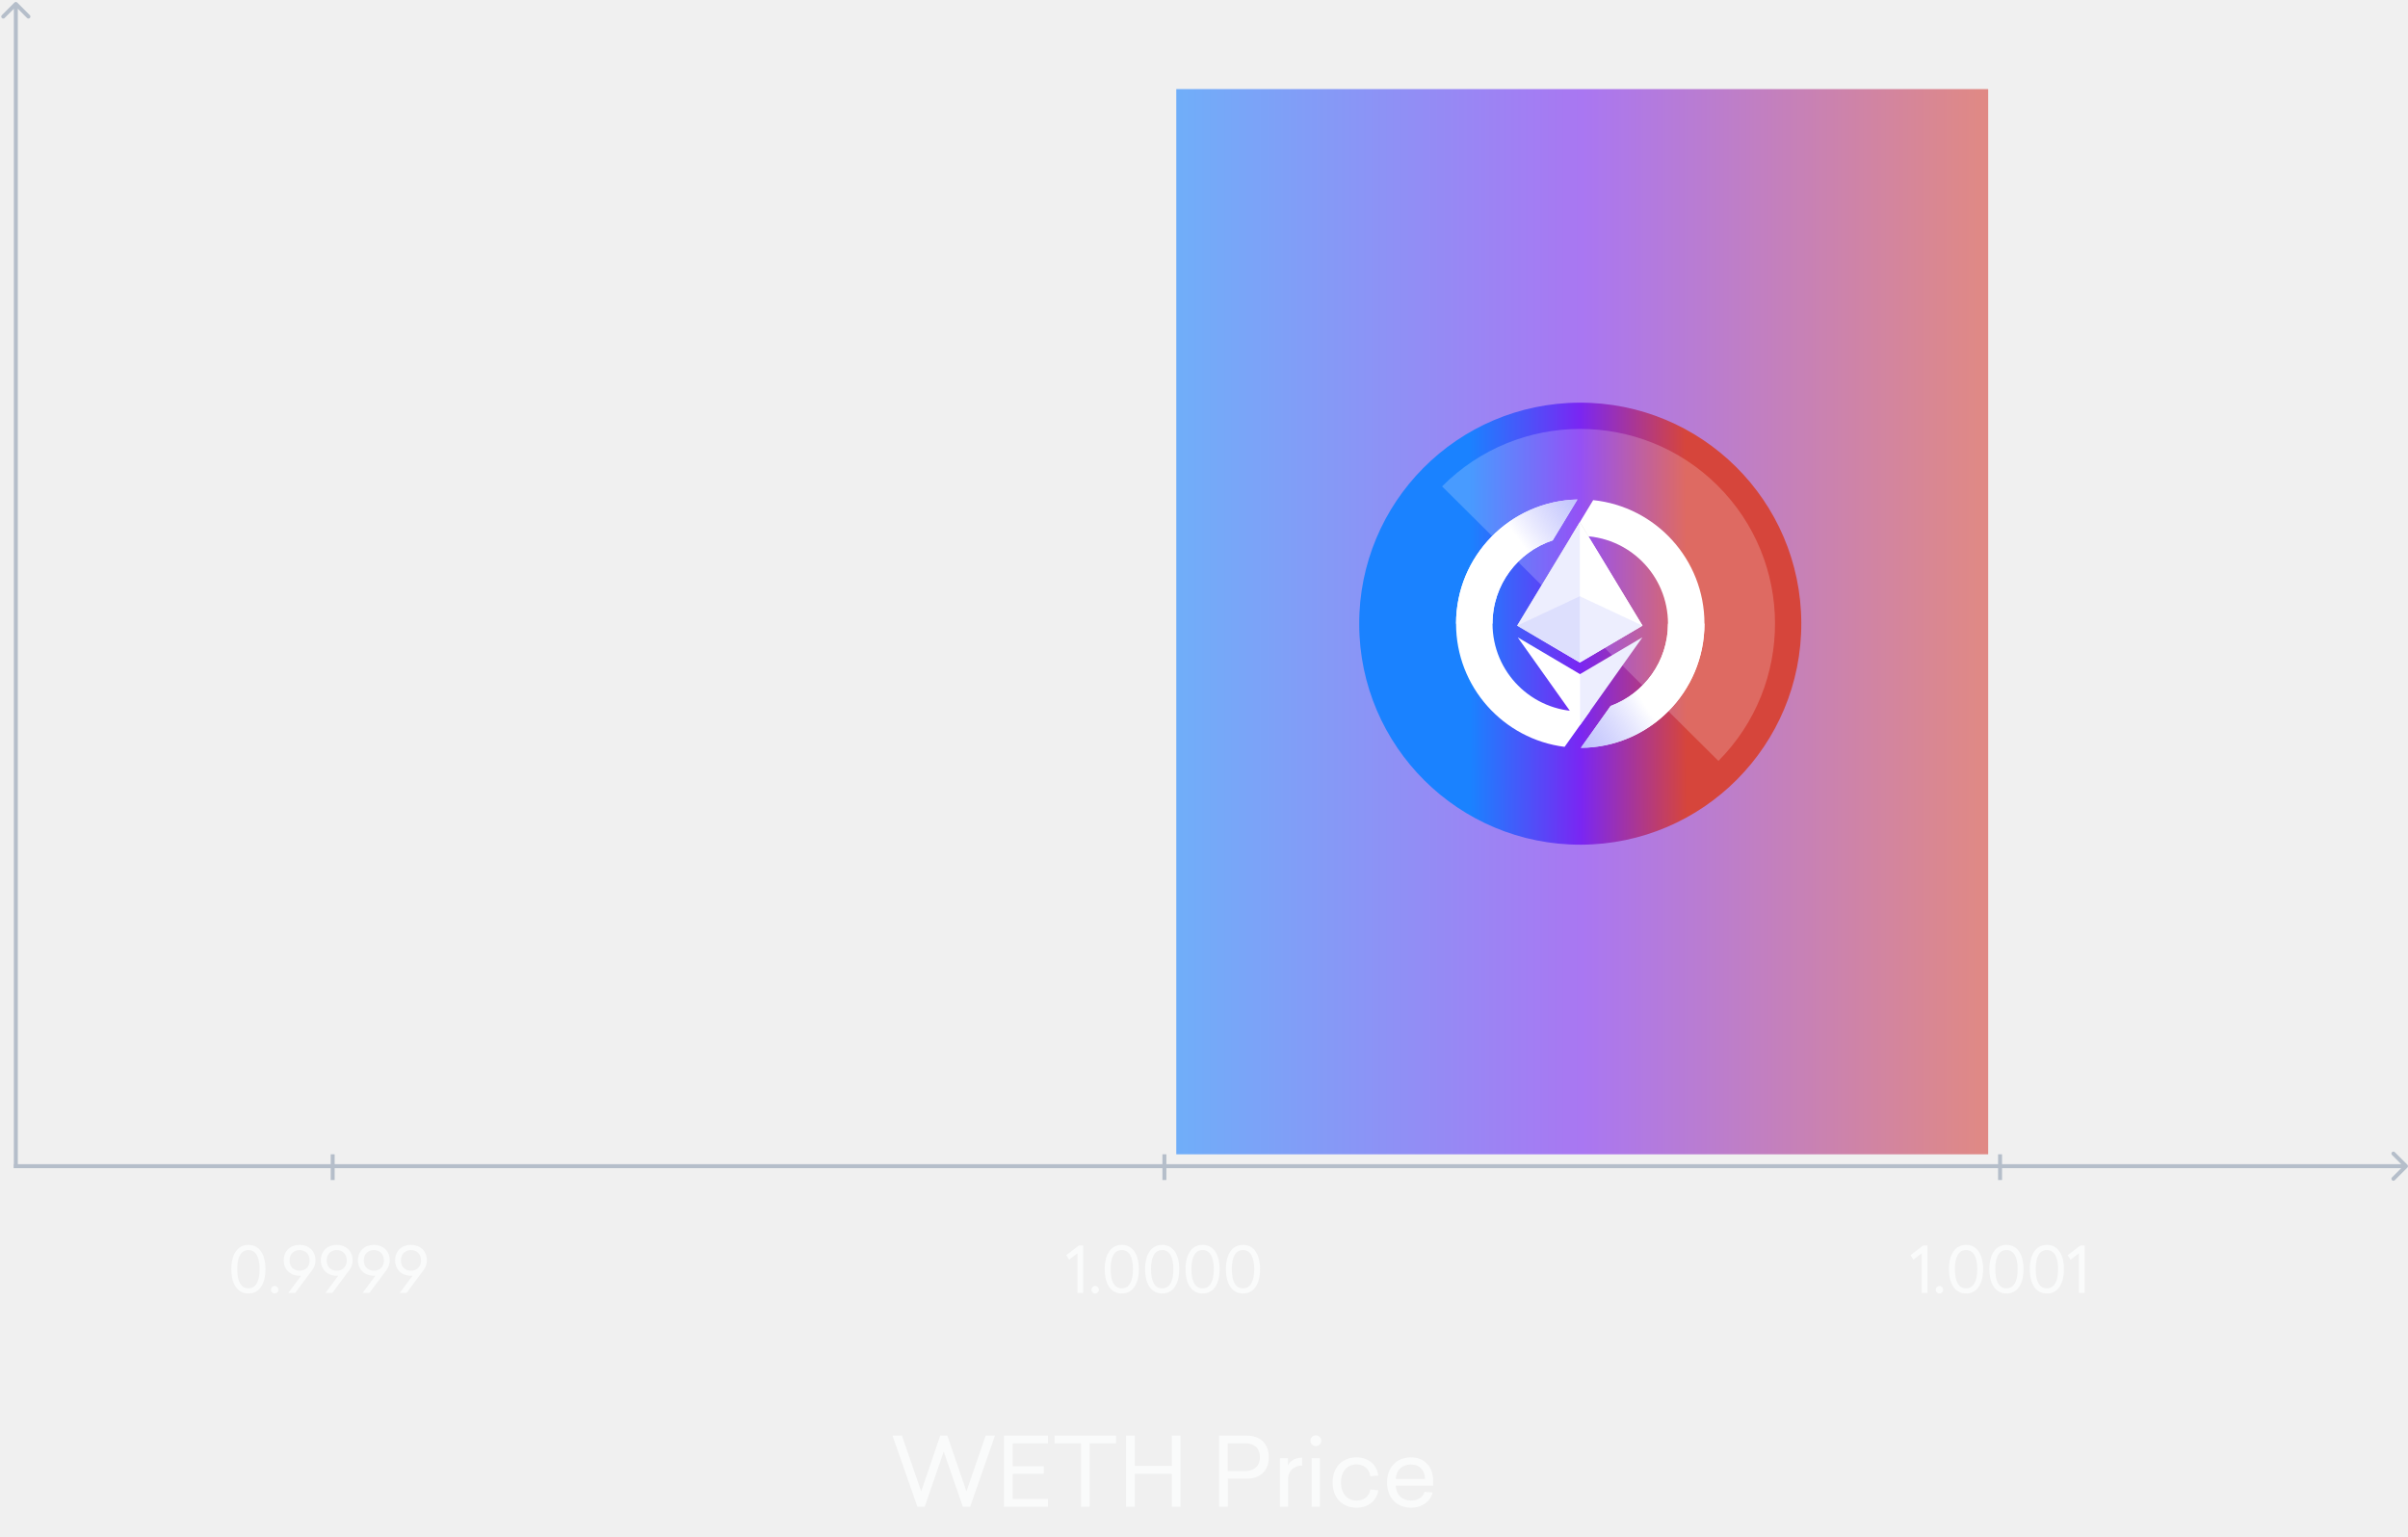
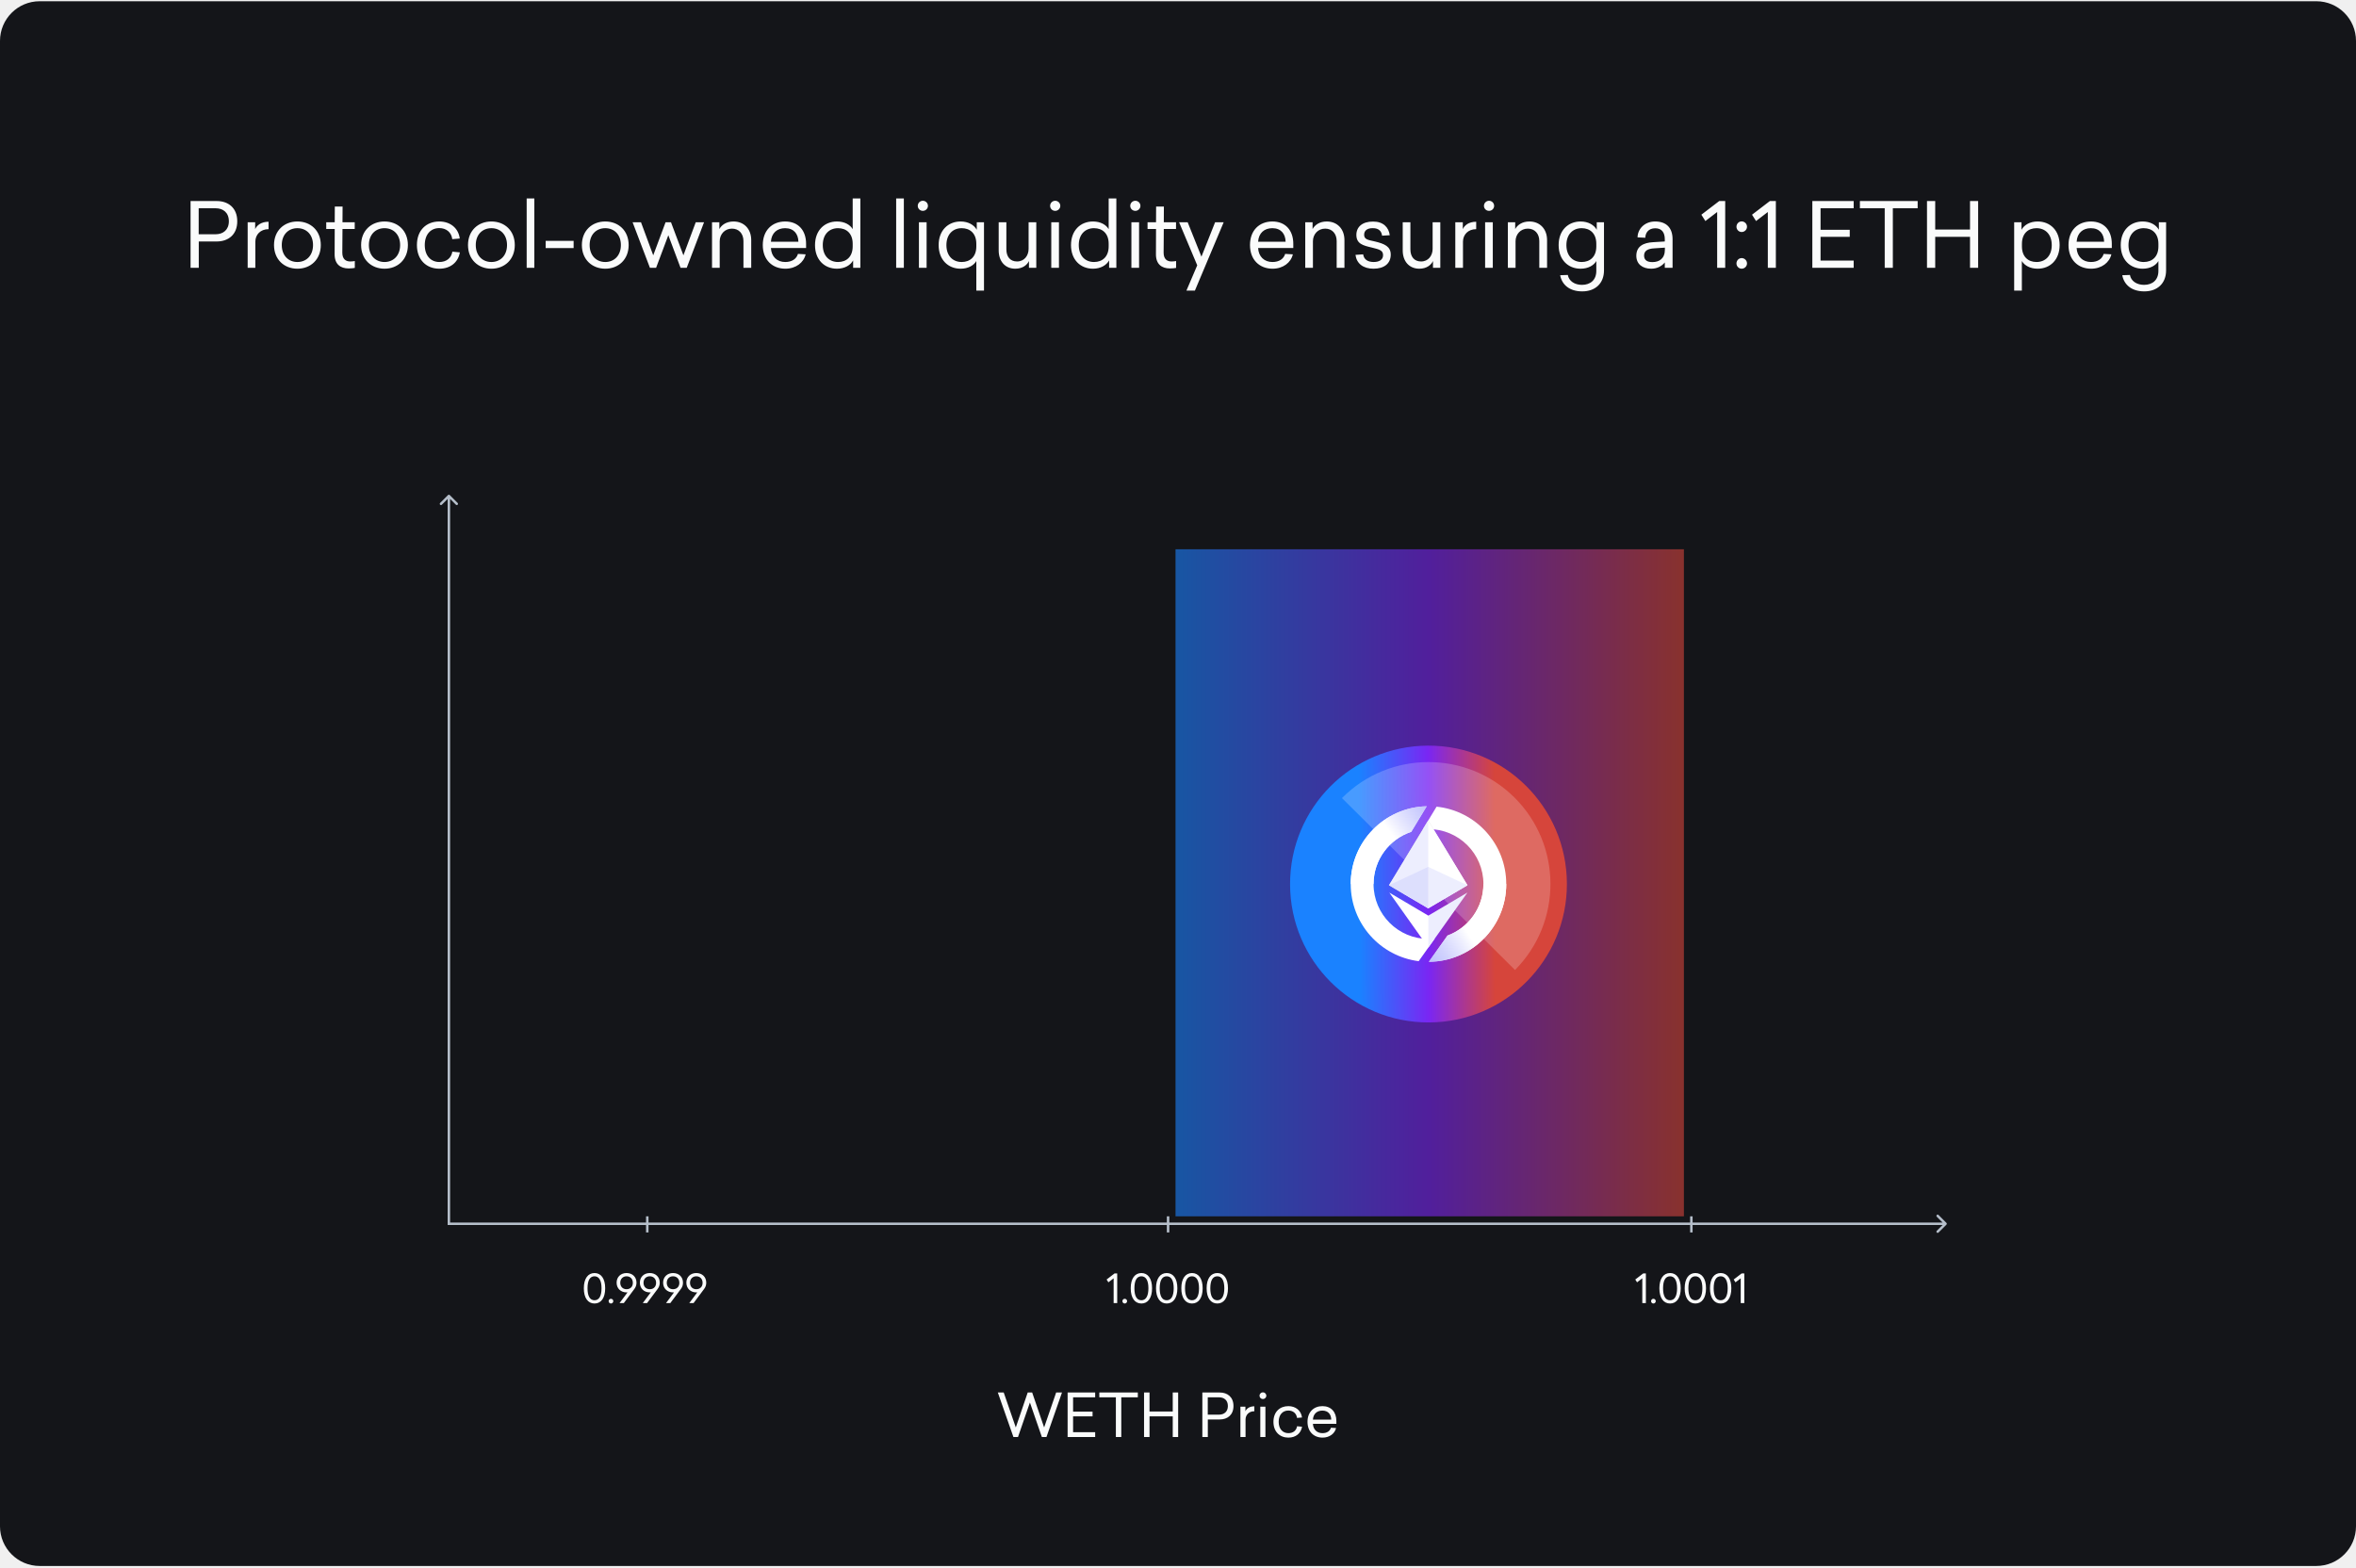
- <svg xmlns="http://www.w3.org/2000/svg" width="608" height="388" viewBox="0 0 608 388" fill="none">
-   <path d="M251.221 362.548L244.957 380.5H243.109L238.285 366.58L233.485 380.5H231.637L225.349 362.548H227.725L232.597 376.636L237.397 362.548H239.197L244.021 376.636L248.869 362.548H251.221ZM264.602 362.548V364.492H255.698V370.276H263.546V372.172H255.698V378.556H264.602V380.5H253.49V362.548H264.602ZM281.802 362.548V364.492H275.13V380.5H272.946V364.492H266.274V362.548H281.802ZM298.063 362.548V380.5H295.879V372.172H286.519V380.5H284.311V362.548H286.519V370.204H295.879V362.548H298.063ZM314.85 362.548C317.97 362.548 320.37 364.396 320.37 367.996C320.37 371.572 317.97 373.42 314.85 373.42H310.026V380.5H307.818V362.548H314.85ZM314.586 364.492H310.002V371.476H314.586C316.506 371.476 318.114 370.348 318.114 367.996C318.114 365.596 316.506 364.492 314.586 364.492ZM328.784 368.116V370.108C326.6 370.108 325.232 371.596 325.232 373.468V380.5H323.168V368.26H325.184V370.108C325.616 369.1 326.768 368.116 328.784 368.116ZM332.24 362.476C332.984 362.476 333.608 363.076 333.608 363.844C333.608 364.588 332.984 365.188 332.24 365.188C331.472 365.188 330.872 364.588 330.872 363.844C330.872 363.076 331.496 362.476 332.24 362.476ZM333.248 368.26V380.5H331.184V368.26H333.248ZM342.509 368.044C345.389 368.044 347.645 369.772 348.005 372.628L345.989 372.796C345.773 370.948 344.357 369.82 342.509 369.82C340.229 369.82 338.597 371.476 338.597 374.38C338.597 377.308 340.277 378.94 342.509 378.94C344.429 378.94 345.725 377.884 346.013 376.156L348.029 376.348C347.573 379.06 345.461 380.74 342.509 380.74C339.077 380.74 336.485 378.412 336.485 374.38C336.485 370.348 339.053 368.044 342.509 368.044ZM361.86 374.044V375.172H352.404C352.524 377.524 354.084 378.94 356.244 378.94C358.044 378.94 359.268 378.124 359.676 376.756L361.74 376.876C361.236 379.084 359.124 380.74 356.292 380.74C352.788 380.74 350.22 378.364 350.22 374.38C350.22 370.396 352.764 368.044 356.244 368.044C359.748 368.044 361.86 370.42 361.86 374.044ZM356.22 369.844C354.108 369.844 352.548 371.116 352.404 373.492H359.796C359.748 371.356 358.548 369.844 356.22 369.844Z" fill="#FAFBFB" />
-   <path d="M273.487 314.532V326.5H272.047V316.5L269.935 318.116L269.215 316.98L272.415 314.532H273.487ZM276.514 324.756C277.042 324.756 277.474 325.188 277.474 325.716C277.474 326.228 277.042 326.66 276.514 326.66C276.002 326.66 275.586 326.228 275.586 325.716C275.586 325.188 276.002 324.756 276.514 324.756ZM283.253 314.372C285.845 314.372 287.541 316.564 287.541 320.516C287.541 324.468 285.845 326.66 283.253 326.66C280.629 326.66 278.933 324.468 278.933 320.516C278.933 316.564 280.629 314.372 283.253 314.372ZM283.237 315.684C281.397 315.684 280.421 317.348 280.421 320.516C280.421 323.684 281.397 325.348 283.237 325.348C285.061 325.348 286.069 323.684 286.069 320.516C286.069 317.348 285.061 315.684 283.237 315.684ZM293.456 314.372C296.048 314.372 297.744 316.564 297.744 320.516C297.744 324.468 296.048 326.66 293.456 326.66C290.832 326.66 289.136 324.468 289.136 320.516C289.136 316.564 290.832 314.372 293.456 314.372ZM293.44 315.684C291.6 315.684 290.624 317.348 290.624 320.516C290.624 323.684 291.6 325.348 293.44 325.348C295.264 325.348 296.272 323.684 296.272 320.516C296.272 317.348 295.264 315.684 293.44 315.684ZM303.659 314.372C306.251 314.372 307.947 316.564 307.947 320.516C307.947 324.468 306.251 326.66 303.659 326.66C301.035 326.66 299.339 324.468 299.339 320.516C299.339 316.564 301.035 314.372 303.659 314.372ZM303.643 315.684C301.803 315.684 300.827 317.348 300.827 320.516C300.827 323.684 301.803 325.348 303.643 325.348C305.467 325.348 306.475 323.684 306.475 320.516C306.475 317.348 305.467 315.684 303.643 315.684ZM313.862 314.372C316.454 314.372 318.15 316.564 318.15 320.516C318.15 324.468 316.454 326.66 313.862 326.66C311.238 326.66 309.542 324.468 309.542 320.516C309.542 316.564 311.238 314.372 313.862 314.372ZM313.846 315.684C312.006 315.684 311.03 317.348 311.03 320.516C311.03 323.684 312.006 325.348 313.846 325.348C315.67 325.348 316.678 323.684 316.678 320.516C316.678 317.348 315.67 315.684 313.846 315.684Z" fill="#FAFBFB" />
-   <path d="M486.659 314.532V326.5H485.219V316.5L483.107 318.116L482.387 316.98L485.587 314.532H486.659ZM489.686 324.756C490.214 324.756 490.646 325.188 490.646 325.716C490.646 326.228 490.214 326.66 489.686 326.66C489.174 326.66 488.758 326.228 488.758 325.716C488.758 325.188 489.174 324.756 489.686 324.756ZM496.425 314.372C499.017 314.372 500.713 316.564 500.713 320.516C500.713 324.468 499.017 326.66 496.425 326.66C493.801 326.66 492.105 324.468 492.105 320.516C492.105 316.564 493.801 314.372 496.425 314.372ZM496.409 315.684C494.569 315.684 493.593 317.348 493.593 320.516C493.593 323.684 494.569 325.348 496.409 325.348C498.233 325.348 499.241 323.684 499.241 320.516C499.241 317.348 498.233 315.684 496.409 315.684ZM506.628 314.372C509.22 314.372 510.916 316.564 510.916 320.516C510.916 324.468 509.22 326.66 506.628 326.66C504.004 326.66 502.308 324.468 502.308 320.516C502.308 316.564 504.004 314.372 506.628 314.372ZM506.612 315.684C504.772 315.684 503.796 317.348 503.796 320.516C503.796 323.684 504.772 325.348 506.612 325.348C508.436 325.348 509.444 323.684 509.444 320.516C509.444 317.348 508.436 315.684 506.612 315.684ZM516.831 314.372C519.423 314.372 521.119 316.564 521.119 320.516C521.119 324.468 519.423 326.66 516.831 326.66C514.207 326.66 512.511 324.468 512.511 320.516C512.511 316.564 514.207 314.372 516.831 314.372ZM516.815 315.684C514.975 315.684 513.999 317.348 513.999 320.516C513.999 323.684 514.975 325.348 516.815 325.348C518.639 325.348 519.647 323.684 519.647 320.516C519.647 317.348 518.639 315.684 516.815 315.684ZM526.346 314.532V326.5H524.906V316.5L522.794 318.116L522.074 316.98L525.274 314.532H526.346Z" fill="#FAFBFB" />
-   <path d="M62.737 314.372C65.329 314.372 67.025 316.564 67.025 320.516C67.025 324.468 65.329 326.66 62.737 326.66C60.113 326.66 58.417 324.468 58.417 320.516C58.417 316.564 60.113 314.372 62.737 314.372ZM62.721 315.684C60.881 315.684 59.905 317.348 59.905 320.516C59.905 323.684 60.881 325.348 62.721 325.348C64.545 325.348 65.553 323.684 65.553 320.516C65.553 317.348 64.545 315.684 62.721 315.684ZM69.342 324.756C69.87 324.756 70.302 325.188 70.302 325.716C70.302 326.228 69.87 326.66 69.342 326.66C68.83 326.66 68.414 326.228 68.414 325.716C68.414 325.188 68.83 324.756 69.342 324.756ZM75.635 314.372C77.939 314.372 79.651 315.892 79.651 318.26C79.651 319.252 79.347 320.052 78.835 320.74L74.531 326.5H72.803L76.035 322.164C75.907 322.18 75.779 322.18 75.635 322.18C73.363 322.18 71.635 320.628 71.635 318.26C71.635 315.892 73.363 314.372 75.635 314.372ZM75.635 320.9C76.483 320.9 77.187 320.596 77.651 320.004C77.987 319.572 78.179 319.012 78.179 318.308C78.179 316.692 77.107 315.684 75.635 315.684C74.195 315.684 73.107 316.692 73.107 318.308C73.107 319.924 74.195 320.9 75.635 320.9ZM85.01 314.372C87.314 314.372 89.026 315.892 89.026 318.26C89.026 319.252 88.722 320.052 88.21 320.74L83.906 326.5H82.178L85.41 322.164C85.282 322.18 85.154 322.18 85.01 322.18C82.738 322.18 81.01 320.628 81.01 318.26C81.01 315.892 82.738 314.372 85.01 314.372ZM85.01 320.9C85.858 320.9 86.562 320.596 87.026 320.004C87.362 319.572 87.554 319.012 87.554 318.308C87.554 316.692 86.482 315.684 85.01 315.684C83.57 315.684 82.482 316.692 82.482 318.308C82.482 319.924 83.57 320.9 85.01 320.9ZM94.385 314.372C96.689 314.372 98.401 315.892 98.401 318.26C98.401 319.252 98.097 320.052 97.585 320.74L93.281 326.5H91.553L94.785 322.164C94.657 322.18 94.529 322.18 94.385 322.18C92.113 322.18 90.385 320.628 90.385 318.26C90.385 315.892 92.113 314.372 94.385 314.372ZM94.385 320.9C95.233 320.9 95.937 320.596 96.401 320.004C96.737 319.572 96.929 319.012 96.929 318.308C96.929 316.692 95.857 315.684 94.385 315.684C92.945 315.684 91.857 316.692 91.857 318.308C91.857 319.924 92.945 320.9 94.385 320.9ZM103.76 314.372C106.064 314.372 107.776 315.892 107.776 318.26C107.776 319.252 107.472 320.052 106.96 320.74L102.656 326.5H100.928L104.16 322.164C104.032 322.18 103.904 322.18 103.76 322.18C101.488 322.18 99.76 320.628 99.76 318.26C99.76 315.892 101.488 314.372 103.76 314.372ZM103.76 320.9C104.608 320.9 105.312 320.596 105.776 320.004C106.112 319.572 106.304 319.012 106.304 318.308C106.304 316.692 105.232 315.684 103.76 315.684C102.32 315.684 101.232 316.692 101.232 318.308C101.232 319.924 102.32 320.9 103.76 320.9Z" fill="#FAFBFB" />
-   <path d="M607.854 294.854C608.049 294.658 608.049 294.342 607.854 294.146L604.672 290.964C604.476 290.769 604.16 290.769 603.964 290.964C603.769 291.16 603.769 291.476 603.964 291.672L606.793 294.5L603.964 297.328C603.769 297.524 603.769 297.84 603.964 298.036C604.16 298.231 604.476 298.231 604.672 298.036L607.854 294.854ZM3.5 295L607.5 295V294L3.5 294V295Z" fill="#B5BECA" />
-   <path d="M4.354 0.646C4.158 0.451 3.842 0.451 3.646 0.646L0.464 3.828C0.269 4.024 0.269 4.34 0.464 4.536C0.66 4.731 0.976 4.731 1.172 4.536L4 1.707L6.828 4.536C7.024 4.731 7.34 4.731 7.536 4.536C7.731 4.34 7.731 4.024 7.536 3.828L4.354 0.646ZM4.5 295L4.5 1L3.5 1L3.5 295L4.5 295Z" fill="#B5BECA" />
-   <path d="M505 298L505 291.5" stroke="#B5BECA" />
-   <path d="M294 298L294 291.5" stroke="#B5BECA" />
-   <path d="M84 298L84 291.5" stroke="#B5BECA" />
-   <path d="M297 22.5H502V291.5H297V22.5Z" fill="url(#paint0_linear_2587_28684)" fill-opacity="0.6" />
-   <g clip-path="url(#clip0_2587_28684)">
-     <path d="M394.634 159.607L393.641 158.751L393.849 157.834L395.135 152.841L399 146.586L400.791 147.56L399 150.234L394.504 157.51L399.696 157.391L401.626 158.75L402.469 159.607L404.107 160.973L398.9 168.126L397.232 166.975L399 164.607V162.774L394.971 161.613L394.252 160.929L394.634 159.607Z" fill="#183240" />
-     <path d="M398.999 173.178C407.796 173.178 414.928 166.046 414.928 157.249C414.928 148.452 407.796 141.32 398.999 141.32C390.202 141.32 383.07 148.452 383.07 157.249C383.07 166.046 390.202 173.178 398.999 173.178Z" fill="url(#paint1_linear_2587_28684)" />
-     <path opacity="0.2" d="M408.955 167.142C414.417 161.643 414.388 152.757 408.889 147.296C403.39 141.834 394.505 141.863 389.043 147.362L408.955 167.142Z" fill="white" />
-     <path d="M399.761 163.586C399.511 163.616 399.258 163.633 399.001 163.633C395.532 163.633 392.71 160.811 392.71 157.343C392.71 154.568 394.516 152.209 397.015 151.376L398.857 148.391C393.986 148.468 390.047 152.454 390.047 157.343C390.047 161.891 393.453 165.656 397.849 166.224L399.762 163.586L399.761 163.586Z" fill="white" />
-     <path d="M392.71 157.343C392.71 154.568 394.516 152.209 397.015 151.376L398.857 148.391C393.986 148.468 390.047 152.454 390.047 157.343H392.711L392.71 157.343Z" fill="url(#paint2_linear_2587_28684)" />
-     <path d="M400.093 148.453L398.477 151.075C398.65 151.06 398.824 151.051 399.001 151.051C402.469 151.051 405.291 153.873 405.291 157.341C405.291 159.987 403.648 162.256 401.33 163.183L399.072 166.295C403.976 166.257 407.955 162.255 407.955 157.341C407.955 152.773 404.517 148.994 400.093 148.453Z" fill="white" />
-     <path d="M405.29 157.344C405.29 159.99 403.647 162.258 401.328 163.186L399.07 166.297C403.975 166.259 407.954 162.257 407.954 157.344H405.29Z" fill="url(#paint3_linear_2587_28684)" />
-     <path d="M394.734 158.752L399 161.21L403.269 158.752L399 164.616L394.734 158.752ZM394.504 157.518L399.001 150.242L403.498 157.518L399.001 160.11L394.505 157.518H394.504Z" fill="white" />
-     <path d="M399.187 213.314C430.012 213.211 454.916 188.139 454.813 157.314C454.71 126.489 429.638 101.585 398.813 101.688C367.988 101.791 343.084 126.863 343.187 157.688C343.29 188.513 368.362 213.417 399.187 213.314Z" fill="url(#paint4_linear_2587_28684)" />
-     <path opacity="0.2" d="M433.887 192.16C453.024 172.895 452.928 141.746 433.664 122.609C414.399 103.472 383.25 103.568 364.113 122.833L433.887 192.16Z" fill="white" />
-     <path d="M396.722 135.457C397.471 135.381 398.231 135.342 399.001 135.342C411.234 135.342 421.152 145.259 421.152 157.493C421.152 167.033 415.121 175.164 406.664 178.282L399.148 188.852C416.4 188.773 430.361 174.763 430.361 157.493C430.361 141.276 418.051 127.933 402.265 126.301L396.722 135.457Z" fill="white" />
-     <path d="M398.289 126.141C381.298 126.519 367.641 140.411 367.641 157.493C367.641 173.474 379.594 186.662 395.048 188.606L401.521 179.502C400.694 179.596 399.853 179.644 399.001 179.644C386.767 179.644 376.85 169.726 376.85 157.493C376.85 147.689 383.218 139.373 392.044 136.456L398.289 126.141Z" fill="white" />
-     <path d="M406.664 178.282C415.121 175.163 421.152 167.032 421.152 157.492H430.361C430.361 174.763 416.4 188.772 399.148 188.852L406.664 178.282Z" fill="url(#paint5_linear_2587_28684)" />
-     <path d="M398.289 126.141C381.298 126.519 367.641 140.411 367.641 157.493C367.641 157.493 376.85 157.625 376.85 157.493C376.85 147.689 383.218 139.373 392.044 136.456L398.289 126.141Z" fill="url(#paint6_linear_2587_28684)" />
-     <path d="M398.945 183.127L414.691 160.953L398.945 170.246L383.207 160.953L398.945 183.127Z" fill="white" />
-     <path opacity="0.1" d="M398.941 183.127L414.687 160.953L398.941 170.246V183.127Z" fill="#4C52F9" />
-     <path d="M398.895 167.306L414.719 157.996L398.895 131.859L383.07 157.996L398.895 167.306Z" fill="url(#paint7_linear_2587_28684)" />
-     <path d="M398.895 167.306L414.719 157.996L398.895 131.859L383.07 157.996L398.895 167.306Z" fill="white" />
-     <path opacity="0.1" d="M398.895 167.305L383.07 157.996L398.895 131.859L398.895 167.305Z" fill="#4C52F9" />
-     <path opacity="0.1" d="M398.895 167.306V150.578L383.07 157.997L398.895 167.306Z" fill="#4C52F9" />
-     <path opacity="0.1" d="M398.894 167.306V150.578L414.719 157.997L398.894 167.306Z" fill="#4C52F9" />
+ <svg xmlns="http://www.w3.org/2000/svg" width="950" height="632" viewBox="0 0 950 632" fill="none">
+   <rect y="0.5" width="950" height="631" rx="16" fill="#141519" />
+   <path d="M428.221 561.548L421.957 579.5H420.109L415.285 565.58L410.485 579.5H408.637L402.349 561.548H404.725L409.597 575.636L414.397 561.548H416.197L421.021 575.636L425.869 561.548H428.221ZM441.602 561.548V563.492H432.698V569.276H440.546V571.172H432.698V577.556H441.602V579.5H430.49V561.548H441.602ZM458.802 561.548V563.492H452.13V579.5H449.946V563.492H443.274V561.548H458.802ZM475.063 561.548V579.5H472.879V571.172H463.519V579.5H461.311V561.548H463.519V569.204H472.879V561.548H475.063ZM491.85 561.548C494.97 561.548 497.37 563.396 497.37 566.996C497.37 570.572 494.97 572.42 491.85 572.42H487.026V579.5H484.818V561.548H491.85ZM491.586 563.492H487.002V570.476H491.586C493.506 570.476 495.114 569.348 495.114 566.996C495.114 564.596 493.506 563.492 491.586 563.492ZM505.784 567.116V569.108C503.6 569.108 502.232 570.596 502.232 572.468V579.5H500.168V567.26H502.184V569.108C502.616 568.1 503.768 567.116 505.784 567.116ZM509.24 561.476C509.984 561.476 510.608 562.076 510.608 562.844C510.608 563.588 509.984 564.188 509.24 564.188C508.472 564.188 507.872 563.588 507.872 562.844C507.872 562.076 508.496 561.476 509.24 561.476ZM510.248 567.26V579.5H508.184V567.26H510.248ZM519.509 567.044C522.389 567.044 524.645 568.772 525.005 571.628L522.989 571.796C522.773 569.948 521.357 568.82 519.509 568.82C517.229 568.82 515.597 570.476 515.597 573.38C515.597 576.308 517.277 577.94 519.509 577.94C521.429 577.94 522.725 576.884 523.013 575.156L525.029 575.348C524.573 578.06 522.461 579.74 519.509 579.74C516.077 579.74 513.485 577.412 513.485 573.38C513.485 569.348 516.053 567.044 519.509 567.044ZM538.86 573.044V574.172H529.404C529.524 576.524 531.084 577.94 533.244 577.94C535.044 577.94 536.268 577.124 536.676 575.756L538.74 575.876C538.236 578.084 536.124 579.74 533.292 579.74C529.788 579.74 527.22 577.364 527.22 573.38C527.22 569.396 529.764 567.044 533.244 567.044C536.748 567.044 538.86 569.42 538.86 573.044ZM533.22 568.844C531.108 568.844 529.548 570.116 529.404 572.492H536.796C536.748 570.356 535.548 568.844 533.22 568.844Z" fill="#FAFBFB" />
+   <path d="M450.487 513.532V525.5H449.047V515.5L446.935 517.116L446.215 515.98L449.415 513.532H450.487ZM453.514 523.756C454.042 523.756 454.474 524.188 454.474 524.716C454.474 525.228 454.042 525.66 453.514 525.66C453.002 525.66 452.586 525.228 452.586 524.716C452.586 524.188 453.002 523.756 453.514 523.756ZM460.253 513.372C462.845 513.372 464.541 515.564 464.541 519.516C464.541 523.468 462.845 525.66 460.253 525.66C457.629 525.66 455.933 523.468 455.933 519.516C455.933 515.564 457.629 513.372 460.253 513.372ZM460.237 514.684C458.397 514.684 457.421 516.348 457.421 519.516C457.421 522.684 458.397 524.348 460.237 524.348C462.061 524.348 463.069 522.684 463.069 519.516C463.069 516.348 462.061 514.684 460.237 514.684ZM470.456 513.372C473.048 513.372 474.744 515.564 474.744 519.516C474.744 523.468 473.048 525.66 470.456 525.66C467.832 525.66 466.136 523.468 466.136 519.516C466.136 515.564 467.832 513.372 470.456 513.372ZM470.44 514.684C468.6 514.684 467.624 516.348 467.624 519.516C467.624 522.684 468.6 524.348 470.44 524.348C472.264 524.348 473.272 522.684 473.272 519.516C473.272 516.348 472.264 514.684 470.44 514.684ZM480.659 513.372C483.251 513.372 484.947 515.564 484.947 519.516C484.947 523.468 483.251 525.66 480.659 525.66C478.035 525.66 476.339 523.468 476.339 519.516C476.339 515.564 478.035 513.372 480.659 513.372ZM480.643 514.684C478.803 514.684 477.827 516.348 477.827 519.516C477.827 522.684 478.803 524.348 480.643 524.348C482.467 524.348 483.475 522.684 483.475 519.516C483.475 516.348 482.467 514.684 480.643 514.684ZM490.862 513.372C493.454 513.372 495.15 515.564 495.15 519.516C495.15 523.468 493.454 525.66 490.862 525.66C488.238 525.66 486.542 523.468 486.542 519.516C486.542 515.564 488.238 513.372 490.862 513.372ZM490.846 514.684C489.006 514.684 488.03 516.348 488.03 519.516C488.03 522.684 489.006 524.348 490.846 524.348C492.67 524.348 493.678 522.684 493.678 519.516C493.678 516.348 492.67 514.684 490.846 514.684Z" fill="#FAFBFB" />
+   <path d="M663.659 513.532V525.5H662.219V515.5L660.107 517.116L659.387 515.98L662.587 513.532H663.659ZM666.686 523.756C667.214 523.756 667.646 524.188 667.646 524.716C667.646 525.228 667.214 525.66 666.686 525.66C666.174 525.66 665.758 525.228 665.758 524.716C665.758 524.188 666.174 523.756 666.686 523.756ZM673.425 513.372C676.017 513.372 677.713 515.564 677.713 519.516C677.713 523.468 676.017 525.66 673.425 525.66C670.801 525.66 669.105 523.468 669.105 519.516C669.105 515.564 670.801 513.372 673.425 513.372ZM673.409 514.684C671.569 514.684 670.593 516.348 670.593 519.516C670.593 522.684 671.569 524.348 673.409 524.348C675.233 524.348 676.241 522.684 676.241 519.516C676.241 516.348 675.233 514.684 673.409 514.684ZM683.628 513.372C686.22 513.372 687.916 515.564 687.916 519.516C687.916 523.468 686.22 525.66 683.628 525.66C681.004 525.66 679.308 523.468 679.308 519.516C679.308 515.564 681.004 513.372 683.628 513.372ZM683.612 514.684C681.772 514.684 680.796 516.348 680.796 519.516C680.796 522.684 681.772 524.348 683.612 524.348C685.436 524.348 686.444 522.684 686.444 519.516C686.444 516.348 685.436 514.684 683.612 514.684ZM693.831 513.372C696.423 513.372 698.119 515.564 698.119 519.516C698.119 523.468 696.423 525.66 693.831 525.66C691.207 525.66 689.511 523.468 689.511 519.516C689.511 515.564 691.207 513.372 693.831 513.372ZM693.815 514.684C691.975 514.684 690.999 516.348 690.999 519.516C690.999 522.684 691.975 524.348 693.815 524.348C695.639 524.348 696.647 522.684 696.647 519.516C696.647 516.348 695.639 514.684 693.815 514.684ZM703.346 513.532V525.5H701.906V515.5L699.794 517.116L699.074 515.98L702.274 513.532H703.346Z" fill="#FAFBFB" />
+   <path d="M239.737 513.372C242.329 513.372 244.025 515.564 244.025 519.516C244.025 523.468 242.329 525.66 239.737 525.66C237.113 525.66 235.417 523.468 235.417 519.516C235.417 515.564 237.113 513.372 239.737 513.372ZM239.721 514.684C237.881 514.684 236.905 516.348 236.905 519.516C236.905 522.684 237.881 524.348 239.721 524.348C241.545 524.348 242.553 522.684 242.553 519.516C242.553 516.348 241.545 514.684 239.721 514.684ZM246.342 523.756C246.87 523.756 247.302 524.188 247.302 524.716C247.302 525.228 246.87 525.66 246.342 525.66C245.83 525.66 245.414 525.228 245.414 524.716C245.414 524.188 245.83 523.756 246.342 523.756ZM252.635 513.372C254.939 513.372 256.651 514.892 256.651 517.26C256.651 518.252 256.347 519.052 255.835 519.74L251.531 525.5H249.803L253.035 521.164C252.907 521.18 252.779 521.18 252.635 521.18C250.363 521.18 248.635 519.628 248.635 517.26C248.635 514.892 250.363 513.372 252.635 513.372ZM252.635 519.9C253.483 519.9 254.187 519.596 254.651 519.004C254.987 518.572 255.179 518.012 255.179 517.308C255.179 515.692 254.107 514.684 252.635 514.684C251.195 514.684 250.107 515.692 250.107 517.308C250.107 518.924 251.195 519.9 252.635 519.9ZM262.01 513.372C264.314 513.372 266.026 514.892 266.026 517.26C266.026 518.252 265.722 519.052 265.21 519.74L260.906 525.5H259.178L262.41 521.164C262.282 521.18 262.154 521.18 262.01 521.18C259.738 521.18 258.01 519.628 258.01 517.26C258.01 514.892 259.738 513.372 262.01 513.372ZM262.01 519.9C262.858 519.9 263.562 519.596 264.026 519.004C264.362 518.572 264.554 518.012 264.554 517.308C264.554 515.692 263.482 514.684 262.01 514.684C260.57 514.684 259.482 515.692 259.482 517.308C259.482 518.924 260.57 519.9 262.01 519.9ZM271.385 513.372C273.689 513.372 275.401 514.892 275.401 517.26C275.401 518.252 275.097 519.052 274.585 519.74L270.281 525.5H268.553L271.785 521.164C271.657 521.18 271.529 521.18 271.385 521.18C269.113 521.18 267.385 519.628 267.385 517.26C267.385 514.892 269.113 513.372 271.385 513.372ZM271.385 519.9C272.233 519.9 272.937 519.596 273.401 519.004C273.737 518.572 273.929 518.012 273.929 517.308C273.929 515.692 272.857 514.684 271.385 514.684C269.945 514.684 268.857 515.692 268.857 517.308C268.857 518.924 269.945 519.9 271.385 519.9ZM280.76 513.372C283.064 513.372 284.776 514.892 284.776 517.26C284.776 518.252 284.472 519.052 283.96 519.74L279.656 525.5H277.928L281.16 521.164C281.032 521.18 280.904 521.18 280.76 521.18C278.488 521.18 276.76 519.628 276.76 517.26C276.76 514.892 278.488 513.372 280.76 513.372ZM280.76 519.9C281.608 519.9 282.312 519.596 282.776 519.004C283.112 518.572 283.304 518.012 283.304 517.308C283.304 515.692 282.232 514.684 280.76 514.684C279.32 514.684 278.232 515.692 278.232 517.308C278.232 518.924 279.32 519.9 280.76 519.9Z" fill="#FAFBFB" />
+   <path d="M784.854 493.854C785.049 493.658 785.049 493.342 784.854 493.146L781.672 489.964C781.476 489.769 781.16 489.769 780.964 489.964C780.769 490.16 780.769 490.476 780.964 490.672L783.793 493.5L780.964 496.328C780.769 496.524 780.769 496.84 780.964 497.036C781.16 497.231 781.476 497.231 781.672 497.036L784.854 493.854ZM180.5 494L784.5 494V493L180.5 493V494Z" fill="#B5BECA" />
+   <path d="M181.354 199.646C181.158 199.451 180.842 199.451 180.646 199.646L177.464 202.828C177.269 203.024 177.269 203.34 177.464 203.536C177.66 203.731 177.976 203.731 178.172 203.536L181 200.707L183.828 203.536C184.024 203.731 184.34 203.731 184.536 203.536C184.731 203.34 184.731 203.024 184.536 202.828L181.354 199.646ZM181.5 494L181.5 200L180.5 200L180.5 494L181.5 494Z" fill="#B5BECA" />
+   <path d="M682 497L682 490.5" stroke="#B5BECA" />
+   <path d="M471 497L471 490.5" stroke="#B5BECA" />
+   <path d="M261 497L261 490.5" stroke="#B5BECA" />
+   <path d="M474 221.5H679V490.5H474V221.5Z" fill="url(#paint0_linear_2544_28690)" fill-opacity="0.6" />
+   <g clip-path="url(#clip0_2544_28690)">
+     <path d="M571.634 358.607L570.641 357.751L570.849 356.834L572.135 351.841L576 345.586L577.791 346.56L576 349.234L571.504 356.51L576.696 356.391L578.626 357.75L579.469 358.607L581.107 359.973L575.9 367.126L574.232 365.975L576 363.607V361.774L571.971 360.613L571.252 359.929L571.634 358.607Z" fill="#183240" />
+     <path d="M575.999 372.178C584.796 372.178 591.928 365.046 591.928 356.249C591.928 347.452 584.796 340.32 575.999 340.32C567.202 340.32 560.07 347.452 560.07 356.249C560.07 365.046 567.202 372.178 575.999 372.178Z" fill="url(#paint1_linear_2544_28690)" />
+     <path opacity="0.2" d="M585.955 366.142C591.417 360.643 591.388 351.757 585.889 346.296C580.39 340.834 571.505 340.863 566.043 346.362L585.955 366.142Z" fill="white" />
+     <path d="M576.761 362.586C576.511 362.616 576.258 362.633 576.001 362.633C572.532 362.633 569.71 359.811 569.71 356.343C569.71 353.568 571.516 351.209 574.015 350.376L575.857 347.391C570.986 347.468 567.047 351.454 567.047 356.343C567.047 360.891 570.453 364.656 574.849 365.224L576.762 362.586L576.761 362.586Z" fill="white" />
+     <path d="M569.71 356.343C569.71 353.568 571.516 351.209 574.015 350.376L575.857 347.391C570.986 347.468 567.047 351.454 567.047 356.343H569.711L569.71 356.343Z" fill="url(#paint2_linear_2544_28690)" />
+     <path d="M577.093 347.453L575.477 350.075C575.65 350.06 575.824 350.051 576.001 350.051C579.469 350.051 582.291 352.873 582.291 356.341C582.291 358.987 580.648 361.256 578.33 362.183L576.072 365.295C580.976 365.257 584.955 361.255 584.955 356.341C584.955 351.773 581.517 347.994 577.093 347.453Z" fill="white" />
+     <path d="M582.29 356.344C582.29 358.99 580.647 361.258 578.328 362.186L576.07 365.297C580.975 365.259 584.954 361.257 584.954 356.344H582.29Z" fill="url(#paint3_linear_2544_28690)" />
+     <path d="M571.734 357.752L576 360.21L580.269 357.752L576 363.616L571.734 357.752ZM571.504 356.518L576.001 349.242L580.498 356.518L576.001 359.11L571.505 356.518H571.504Z" fill="white" />
+     <path d="M576.187 412.314C607.012 412.211 631.916 387.139 631.813 356.314C631.71 325.489 606.638 300.585 575.813 300.688C544.988 300.791 520.084 325.863 520.187 356.688C520.29 387.513 545.362 412.417 576.187 412.314Z" fill="url(#paint4_linear_2544_28690)" />
+     <path opacity="0.2" d="M610.887 391.16C630.024 371.895 629.928 340.746 610.664 321.609C591.399 302.472 560.25 302.568 541.113 321.833L610.887 391.16Z" fill="white" />
+     <path d="M573.722 334.457C574.471 334.381 575.231 334.342 576.001 334.342C588.234 334.342 598.152 344.259 598.152 356.493C598.152 366.033 592.121 374.164 583.664 377.282L576.148 387.852C593.4 387.773 607.361 373.763 607.361 356.493C607.361 340.276 595.051 326.933 579.265 325.301L573.722 334.457Z" fill="white" />
+     <path d="M575.289 325.141C558.298 325.519 544.641 339.411 544.641 356.493C544.641 372.474 556.594 385.662 572.048 387.606L578.521 378.502C577.694 378.596 576.853 378.644 576.001 378.644C563.767 378.644 553.85 368.726 553.85 356.493C553.85 346.689 560.218 338.373 569.044 335.456L575.289 325.141Z" fill="white" />
+     <path d="M583.664 377.282C592.121 374.163 598.152 366.032 598.152 356.492H607.361C607.361 373.763 593.4 387.772 576.148 387.852L583.664 377.282Z" fill="url(#paint5_linear_2544_28690)" />
+     <path d="M575.289 325.141C558.298 325.519 544.641 339.411 544.641 356.493C544.641 356.493 553.85 356.625 553.85 356.493C553.85 346.689 560.218 338.373 569.044 335.456L575.289 325.141Z" fill="url(#paint6_linear_2544_28690)" />
+     <path d="M575.945 382.127L591.691 359.953L575.945 369.246L560.207 359.953L575.945 382.127Z" fill="white" />
+     <path opacity="0.1" d="M575.941 382.127L591.687 359.953L575.941 369.246V382.127Z" fill="#4C52F9" />
+     <path d="M575.895 366.306L591.719 356.996L575.895 330.859L560.07 356.996L575.895 366.306Z" fill="url(#paint7_linear_2544_28690)" />
+     <path d="M575.895 366.306L591.719 356.996L575.895 330.859L560.07 356.996L575.895 366.306Z" fill="white" />
+     <path opacity="0.1" d="M575.895 366.305L560.07 356.996L575.895 330.859L575.895 366.305Z" fill="#4C52F9" />
+     <path opacity="0.1" d="M575.895 366.306V349.578L560.07 356.997L575.895 366.306Z" fill="#4C52F9" />
+     <path opacity="0.1" d="M575.894 366.306V349.578L591.719 356.997L575.894 366.306Z" fill="#4C52F9" />
  </g>
+   <path d="M87.389 81.072C92.069 81.072 95.669 83.844 95.669 89.244C95.669 94.608 92.069 97.38 87.389 97.38H80.153V108H76.841V81.072H87.389ZM86.993 83.988H80.117V94.464H86.993C89.873 94.464 92.285 92.772 92.285 89.244C92.285 85.644 89.873 83.988 86.993 83.988ZM108.29 89.424V92.412C105.014 92.412 102.962 94.644 102.962 97.452V108H99.866V89.64H102.89V92.412C103.538 90.9 105.266 89.424 108.29 89.424ZM119.921 89.316C125.249 89.316 129.353 92.988 129.353 98.82C129.353 104.652 125.249 108.36 119.921 108.36C114.593 108.36 110.489 104.652 110.489 98.82C110.489 92.988 114.593 89.316 119.921 89.316ZM119.921 92.016C116.357 92.016 113.621 94.536 113.621 98.82C113.621 103.104 116.357 105.66 119.921 105.66C123.485 105.66 126.221 103.104 126.221 98.82C126.221 94.536 123.485 92.016 119.921 92.016ZM141.269 105.444C142.025 105.444 142.637 105.336 143.069 105.264V108.036C142.457 108.144 141.737 108.252 140.585 108.252C137.237 108.252 134.897 106.524 134.933 102.492L134.969 92.34H131.549V89.64H134.969L135.005 83.304H138.137L138.101 89.64H143.033V92.34H138.101L138.029 101.88C138.029 104.544 139.469 105.444 141.269 105.444ZM155.043 89.316C160.371 89.316 164.475 92.988 164.475 98.82C164.475 104.652 160.371 108.36 155.043 108.36C149.715 108.36 145.611 104.652 145.611 98.82C145.611 92.988 149.715 89.316 155.043 89.316ZM155.043 92.016C151.479 92.016 148.743 94.536 148.743 98.82C148.743 103.104 151.479 105.66 155.043 105.66C158.607 105.66 161.343 103.104 161.343 98.82C161.343 94.536 158.607 92.016 155.043 92.016ZM177.147 89.316C181.467 89.316 184.851 91.908 185.391 96.192L182.367 96.444C182.043 93.672 179.919 91.98 177.147 91.98C173.727 91.98 171.279 94.464 171.279 98.82C171.279 103.212 173.799 105.66 177.147 105.66C180.027 105.66 181.971 104.076 182.403 101.484L185.427 101.772C184.743 105.84 181.575 108.36 177.147 108.36C171.999 108.36 168.111 104.868 168.111 98.82C168.111 92.772 171.963 89.316 177.147 89.316ZM198.144 89.316C203.472 89.316 207.576 92.988 207.576 98.82C207.576 104.652 203.472 108.36 198.144 108.36C192.816 108.36 188.712 104.652 188.712 98.82C188.712 92.988 192.816 89.316 198.144 89.316ZM198.144 92.016C194.58 92.016 191.844 94.536 191.844 98.82C191.844 103.104 194.58 105.66 198.144 105.66C201.708 105.66 204.444 103.104 204.444 98.82C204.444 94.536 201.708 92.016 198.144 92.016ZM215.462 80.028V108H212.366V80.028H215.462ZM231.298 97.128V100.044H220.03V97.128H231.298ZM244.058 89.316C249.386 89.316 253.49 92.988 253.49 98.82C253.49 104.652 249.386 108.36 244.058 108.36C238.73 108.36 234.626 104.652 234.626 98.82C234.626 92.988 238.73 89.316 244.058 89.316ZM244.058 92.016C240.494 92.016 237.758 94.536 237.758 98.82C237.758 103.104 240.494 105.66 244.058 105.66C247.622 105.66 250.358 103.104 250.358 98.82C250.358 94.536 247.622 92.016 244.058 92.016ZM283.886 89.64L276.902 108H274.418L269.486 94.86L264.554 108H262.07L255.086 89.64H258.47L263.402 102.96L268.37 89.64H270.566L275.57 102.96L280.538 89.64H283.886ZM295.784 89.316C299.924 89.316 302.912 92.232 302.912 96.84V108H299.78V97.236C299.78 94.176 297.908 92.196 295.136 92.196C292.22 92.196 290.204 94.5 290.204 97.272V108H287.108V89.64H290.06V92.376C290.96 90.72 292.868 89.316 295.784 89.316ZM325.035 98.316V100.008H310.851C311.031 103.536 313.371 105.66 316.611 105.66C319.311 105.66 321.147 104.436 321.759 102.384L324.855 102.564C324.099 105.876 320.931 108.36 316.683 108.36C311.427 108.36 307.575 104.796 307.575 98.82C307.575 92.844 311.391 89.316 316.611 89.316C321.867 89.316 325.035 92.88 325.035 98.316ZM316.575 92.016C313.407 92.016 311.067 93.924 310.851 97.488H321.939C321.867 94.284 320.067 92.016 316.575 92.016ZM346.922 80.028V108H344.006V105.012C342.962 106.92 340.622 108.36 337.49 108.36C332.45 108.36 328.634 104.76 328.634 98.856C328.634 92.916 332.45 89.316 337.49 89.316C340.55 89.316 342.818 90.648 343.826 92.412V80.028H346.922ZM337.922 92.016C334.43 92.016 331.766 94.428 331.766 98.82C331.766 103.248 334.43 105.66 337.922 105.66C341.306 105.66 343.826 103.536 343.826 99.36V98.28C343.826 94.14 341.306 92.016 337.922 92.016ZM364.454 80.028V108H361.358V80.028H364.454ZM372.118 80.964C373.234 80.964 374.17 81.864 374.17 83.016C374.17 84.132 373.234 85.032 372.118 85.032C370.966 85.032 370.066 84.132 370.066 83.016C370.066 81.864 371.002 80.964 372.118 80.964ZM373.63 89.64V108H370.534V89.64H373.63ZM387.342 89.316C390.474 89.316 392.814 90.756 393.858 92.664V89.64H396.774V117.18H393.678V105.264C392.67 107.028 390.402 108.36 387.342 108.36C382.302 108.36 378.486 104.76 378.486 98.82C378.486 92.916 382.302 89.316 387.342 89.316ZM387.774 92.016C384.282 92.016 381.618 94.428 381.618 98.856C381.618 103.248 384.282 105.66 387.774 105.66C391.158 105.66 393.678 103.536 393.678 99.396V98.316C393.678 94.14 391.158 92.016 387.774 92.016ZM417.854 89.64V108H414.902V105.264C414.218 106.74 412.454 108.36 409.394 108.36C405.29 108.36 402.698 105.372 402.698 100.98V89.64H405.794V100.548C405.794 103.536 407.342 105.444 410.114 105.444C413.03 105.444 414.758 103.068 414.758 100.368V89.64H417.854ZM425.485 80.964C426.601 80.964 427.537 81.864 427.537 83.016C427.537 84.132 426.601 85.032 425.485 85.032C424.333 85.032 423.433 84.132 423.433 83.016C423.433 81.864 424.369 80.964 425.485 80.964ZM426.997 89.64V108H423.901V89.64H426.997ZM450.141 80.028V108H447.225V105.012C446.181 106.92 443.841 108.36 440.709 108.36C435.669 108.36 431.853 104.76 431.853 98.856C431.853 92.916 435.669 89.316 440.709 89.316C443.769 89.316 446.037 90.648 447.045 92.412V80.028H450.141ZM441.141 92.016C437.649 92.016 434.985 94.428 434.985 98.82C434.985 103.248 437.649 105.66 441.141 105.66C444.525 105.66 447.045 103.536 447.045 99.36V98.28C447.045 94.14 444.525 92.016 441.141 92.016ZM457.794 80.964C458.91 80.964 459.846 81.864 459.846 83.016C459.846 84.132 458.91 85.032 457.794 85.032C456.642 85.032 455.742 84.132 455.742 83.016C455.742 81.864 456.678 80.964 457.794 80.964ZM459.306 89.64V108H456.21V89.64H459.306ZM472.441 105.444C473.197 105.444 473.809 105.336 474.241 105.264V108.036C473.629 108.144 472.909 108.252 471.757 108.252C468.409 108.252 466.069 106.524 466.105 102.492L466.141 92.34H462.721V89.64H466.141L466.177 83.304H469.309L469.273 89.64H474.205V92.34H469.273L469.201 101.88C469.201 104.544 470.641 105.444 472.441 105.444ZM493.414 89.64L481.822 117.18H478.402L482.758 106.992L475.45 89.64H478.906L484.45 103.5L489.958 89.64H493.414ZM521.489 98.316V100.008H507.305C507.485 103.536 509.825 105.66 513.065 105.66C515.765 105.66 517.601 104.436 518.213 102.384L521.309 102.564C520.553 105.876 517.385 108.36 513.137 108.36C507.881 108.36 504.029 104.796 504.029 98.82C504.029 92.844 507.845 89.316 513.065 89.316C518.321 89.316 521.489 92.88 521.489 98.316ZM513.029 92.016C509.861 92.016 507.521 93.924 507.305 97.488H518.393C518.321 94.284 516.521 92.016 513.029 92.016ZM534.987 89.316C539.127 89.316 542.115 92.232 542.115 96.84V108H538.983V97.236C538.983 94.176 537.111 92.196 534.339 92.196C531.423 92.196 529.407 94.5 529.407 97.272V108H526.311V89.64H529.263V92.376C530.163 90.72 532.071 89.316 534.987 89.316ZM553.655 89.352C557.759 89.316 559.991 91.692 560.387 94.86L557.291 95.04C557.075 93.204 555.887 91.98 553.547 92.016C551.207 91.98 550.055 93.06 550.055 94.68C550.055 96.624 551.783 96.768 554.411 97.38C558.299 98.316 560.783 99.396 560.783 102.672C560.783 106.308 558.083 108.36 553.835 108.36C549.695 108.36 547.031 106.308 546.563 102.78L549.659 102.564C549.947 104.58 551.459 105.66 553.907 105.66C556.103 105.66 557.687 104.76 557.687 102.924C557.687 101.052 556.463 100.62 553.151 99.828C549.587 99 546.923 98.316 546.923 94.716C546.923 91.512 549.335 89.316 553.655 89.352ZM580.768 89.64V108H577.816V105.264C577.132 106.74 575.368 108.36 572.308 108.36C568.204 108.36 565.612 105.372 565.612 100.98V89.64H568.708V100.548C568.708 103.536 570.256 105.444 573.028 105.444C575.944 105.444 577.672 103.068 577.672 100.368V89.64H580.768ZM595.239 89.424V92.412C591.963 92.412 589.911 94.644 589.911 97.452V108H586.815V89.64H589.839V92.412C590.487 90.9 592.215 89.424 595.239 89.424ZM600.422 80.964C601.538 80.964 602.474 81.864 602.474 83.016C602.474 84.132 601.538 85.032 600.422 85.032C599.27 85.032 598.37 84.132 598.37 83.016C598.37 81.864 599.306 80.964 600.422 80.964ZM601.934 89.64V108H598.838V89.64H601.934ZM616.69 89.316C620.83 89.316 623.818 92.232 623.818 96.84V108H620.686V97.236C620.686 94.176 618.814 92.196 616.042 92.196C613.126 92.196 611.11 94.5 611.11 97.272V108H608.014V89.64H610.966V92.376C611.866 90.72 613.774 89.316 616.69 89.316ZM637.338 89.316C640.47 89.316 642.81 90.756 643.854 92.664V89.64H646.77V109.044C646.77 114.3 643.242 117.504 637.986 117.504C632.838 117.504 629.814 114.804 629.094 110.988L632.19 110.88C632.622 113.364 634.962 114.876 637.878 114.876C641.298 114.876 643.674 112.896 643.674 109.26V105.264C642.666 107.028 640.398 108.36 637.338 108.36C632.298 108.36 628.482 104.76 628.482 98.82C628.482 92.916 632.298 89.316 637.338 89.316ZM637.77 92.016C634.278 92.016 631.614 94.428 631.614 98.856C631.614 103.248 634.278 105.66 637.77 105.66C641.154 105.66 643.674 103.536 643.674 99.396V98.316C643.674 94.14 641.154 92.016 637.77 92.016ZM667.402 89.316C671.938 89.316 674.422 91.908 674.422 96.444V108H671.29V105.84C669.994 107.424 668.086 108.36 665.818 108.36C662.254 108.36 659.806 106.488 659.806 103.14C659.806 99.324 662.686 97.884 666.538 97.668L671.29 97.38V96.516C671.29 93.744 670.066 92.052 667.438 92.052C664.702 92.052 663.442 93.924 663.442 95.868L660.31 95.724C660.31 92.556 662.938 89.316 667.402 89.316ZM671.326 99.864L666.934 100.152C664.558 100.296 662.938 101.052 662.938 103.068C662.938 105.012 664.342 105.696 666.286 105.696C669.058 105.696 671.326 104.292 671.326 100.62V99.864ZM695.646 81.072V108H692.406V85.5L687.654 89.136L686.034 86.58L693.234 81.072H695.646ZM702.277 89.28C703.465 89.28 704.437 90.252 704.437 91.44C704.437 92.592 703.465 93.564 702.277 93.564C701.125 93.564 700.189 92.592 700.189 91.44C700.189 90.252 701.125 89.28 702.277 89.28ZM702.277 104.076C703.465 104.076 704.437 105.048 704.437 106.236C704.437 107.388 703.465 108.36 702.277 108.36C701.125 108.36 700.189 107.388 700.189 106.236C700.189 105.048 701.125 104.076 702.277 104.076ZM716.072 81.072V108H712.832V85.5L708.08 89.136L706.46 86.58L713.66 81.072H716.072ZM747.45 81.072V83.988H734.094V92.664H745.866V95.508H734.094V105.084H747.45V108H730.782V81.072H747.45ZM773.25 81.072V83.988H763.242V108H759.966V83.988H749.958V81.072H773.25ZM797.641 81.072V108H794.365V95.508H780.325V108H777.013V81.072H780.325V92.556H794.365V81.072H797.641ZM821.635 89.316C826.675 89.316 830.491 92.916 830.491 98.82C830.491 104.76 826.675 108.36 821.635 108.36C818.539 108.36 816.307 107.028 815.263 105.264V117.18H812.167V89.64H815.119V92.664C816.163 90.756 818.467 89.316 821.635 89.316ZM821.167 92.016C817.819 92.016 815.299 94.14 815.299 98.316V99.396C815.299 103.536 817.819 105.66 821.167 105.66C824.659 105.66 827.323 103.248 827.323 98.856C827.323 94.428 824.659 92.016 821.167 92.016ZM851.535 98.316V100.008H837.351C837.531 103.536 839.871 105.66 843.111 105.66C845.811 105.66 847.647 104.436 848.259 102.384L851.355 102.564C850.599 105.876 847.431 108.36 843.183 108.36C837.927 108.36 834.075 104.796 834.075 98.82C834.075 92.844 837.891 89.316 843.111 89.316C848.367 89.316 851.535 92.88 851.535 98.316ZM843.075 92.016C839.907 92.016 837.567 93.924 837.351 97.488H848.439C848.367 94.284 846.567 92.016 843.075 92.016ZM863.99 89.316C867.122 89.316 869.462 90.756 870.506 92.664V89.64H873.422V109.044C873.422 114.3 869.894 117.504 864.638 117.504C859.49 117.504 856.466 114.804 855.746 110.988L858.842 110.88C859.274 113.364 861.614 114.876 864.53 114.876C867.95 114.876 870.326 112.896 870.326 109.26V105.264C869.318 107.028 867.05 108.36 863.99 108.36C858.95 108.36 855.134 104.76 855.134 98.82C855.134 92.916 858.95 89.316 863.99 89.316ZM864.422 92.016C860.93 92.016 858.266 94.428 858.266 98.856C858.266 103.248 860.93 105.66 864.422 105.66C867.806 105.66 870.326 103.536 870.326 99.396V98.316C870.326 94.14 867.806 92.016 864.422 92.016Z" fill="#FAFBFB" />
  <defs>
-     <linearGradient id="paint0_linear_2587_28684" x1="297" y1="157" x2="502" y2="157" gradientUnits="userSpaceOnUse">
+     <linearGradient id="paint0_linear_2544_28690" x1="474" y1="356" x2="679" y2="356" gradientUnits="userSpaceOnUse">
      <stop stop-color="#1A82FF" />
      <stop offset="0.5" stop-color="#7A26F3" />
      <stop offset="1" stop-color="#D6453B" />
    </linearGradient>
-     <linearGradient id="paint1_linear_2587_28684" x1="383.07" y1="157.249" x2="414.928" y2="157.249" gradientUnits="userSpaceOnUse">
+     <linearGradient id="paint1_linear_2544_28690" x1="560.07" y1="356.249" x2="591.928" y2="356.249" gradientUnits="userSpaceOnUse">
      <stop offset="0.25" stop-color="#1A82FF" />
      <stop offset="0.5" stop-color="#7A26F3" />
      <stop offset="0.74" stop-color="#D6453B" />
    </linearGradient>
-     <linearGradient id="paint2_linear_2587_28684" x1="404.649" y1="143.97" x2="391.702" y2="155.003" gradientUnits="userSpaceOnUse">
+     <linearGradient id="paint2_linear_2544_28690" x1="581.649" y1="342.97" x2="568.702" y2="354.003" gradientUnits="userSpaceOnUse">
      <stop stop-color="#4C52F9" stop-opacity="0.5" />
      <stop offset="1" stop-color="white" />
    </linearGradient>
-     <linearGradient id="paint3_linear_2587_28684" x1="393.146" y1="168.562" x2="402.994" y2="162.134" gradientUnits="userSpaceOnUse">
+     <linearGradient id="paint3_linear_2544_28690" x1="570.146" y1="367.562" x2="579.994" y2="361.134" gradientUnits="userSpaceOnUse">
      <stop stop-color="#4C52F9" stop-opacity="0.5" />
      <stop offset="1" stop-color="white" />
    </linearGradient>
-     <linearGradient id="paint4_linear_2587_28684" x1="343.187" y1="157.688" x2="454.813" y2="157.314" gradientUnits="userSpaceOnUse">
+     <linearGradient id="paint4_linear_2544_28690" x1="520.187" y1="356.688" x2="631.813" y2="356.314" gradientUnits="userSpaceOnUse">
      <stop offset="0.25" stop-color="#1A82FF" />
      <stop offset="0.5" stop-color="#7A26F3" />
      <stop offset="0.74" stop-color="#D6453B" />
    </linearGradient>
-     <linearGradient id="paint5_linear_2587_28684" x1="378.354" y1="196.785" x2="412.891" y2="174.162" gradientUnits="userSpaceOnUse">
+     <linearGradient id="paint5_linear_2544_28690" x1="555.354" y1="395.785" x2="589.891" y2="373.162" gradientUnits="userSpaceOnUse">
      <stop stop-color="#4C52F9" stop-opacity="0.5" />
      <stop offset="1" stop-color="white" />
    </linearGradient>
-     <linearGradient id="paint6_linear_2587_28684" x1="415.925" y1="111.706" x2="382.88" y2="135.582" gradientUnits="userSpaceOnUse">
+     <linearGradient id="paint6_linear_2544_28690" x1="592.925" y1="310.706" x2="559.88" y2="334.582" gradientUnits="userSpaceOnUse">
      <stop stop-color="#4C52F9" stop-opacity="0.5" />
      <stop offset="1" stop-color="white" />
    </linearGradient>
-     <linearGradient id="paint7_linear_2587_28684" x1="365.229" y1="141.324" x2="392.952" y2="158.242" gradientUnits="userSpaceOnUse">
+     <linearGradient id="paint7_linear_2544_28690" x1="542.229" y1="340.324" x2="569.952" y2="357.242" gradientUnits="userSpaceOnUse">
      <stop stop-color="#1C313F" />
      <stop offset="1" stop-color="white" />
    </linearGradient>
-     <clipPath id="clip0_2587_28684">
-       <rect width="112" height="112" fill="white" transform="translate(343 101.5)" />
+     <clipPath id="clip0_2544_28690">
+       <rect width="112" height="112" fill="white" transform="translate(520 300.5)" />
    </clipPath>
  </defs>
</svg>
